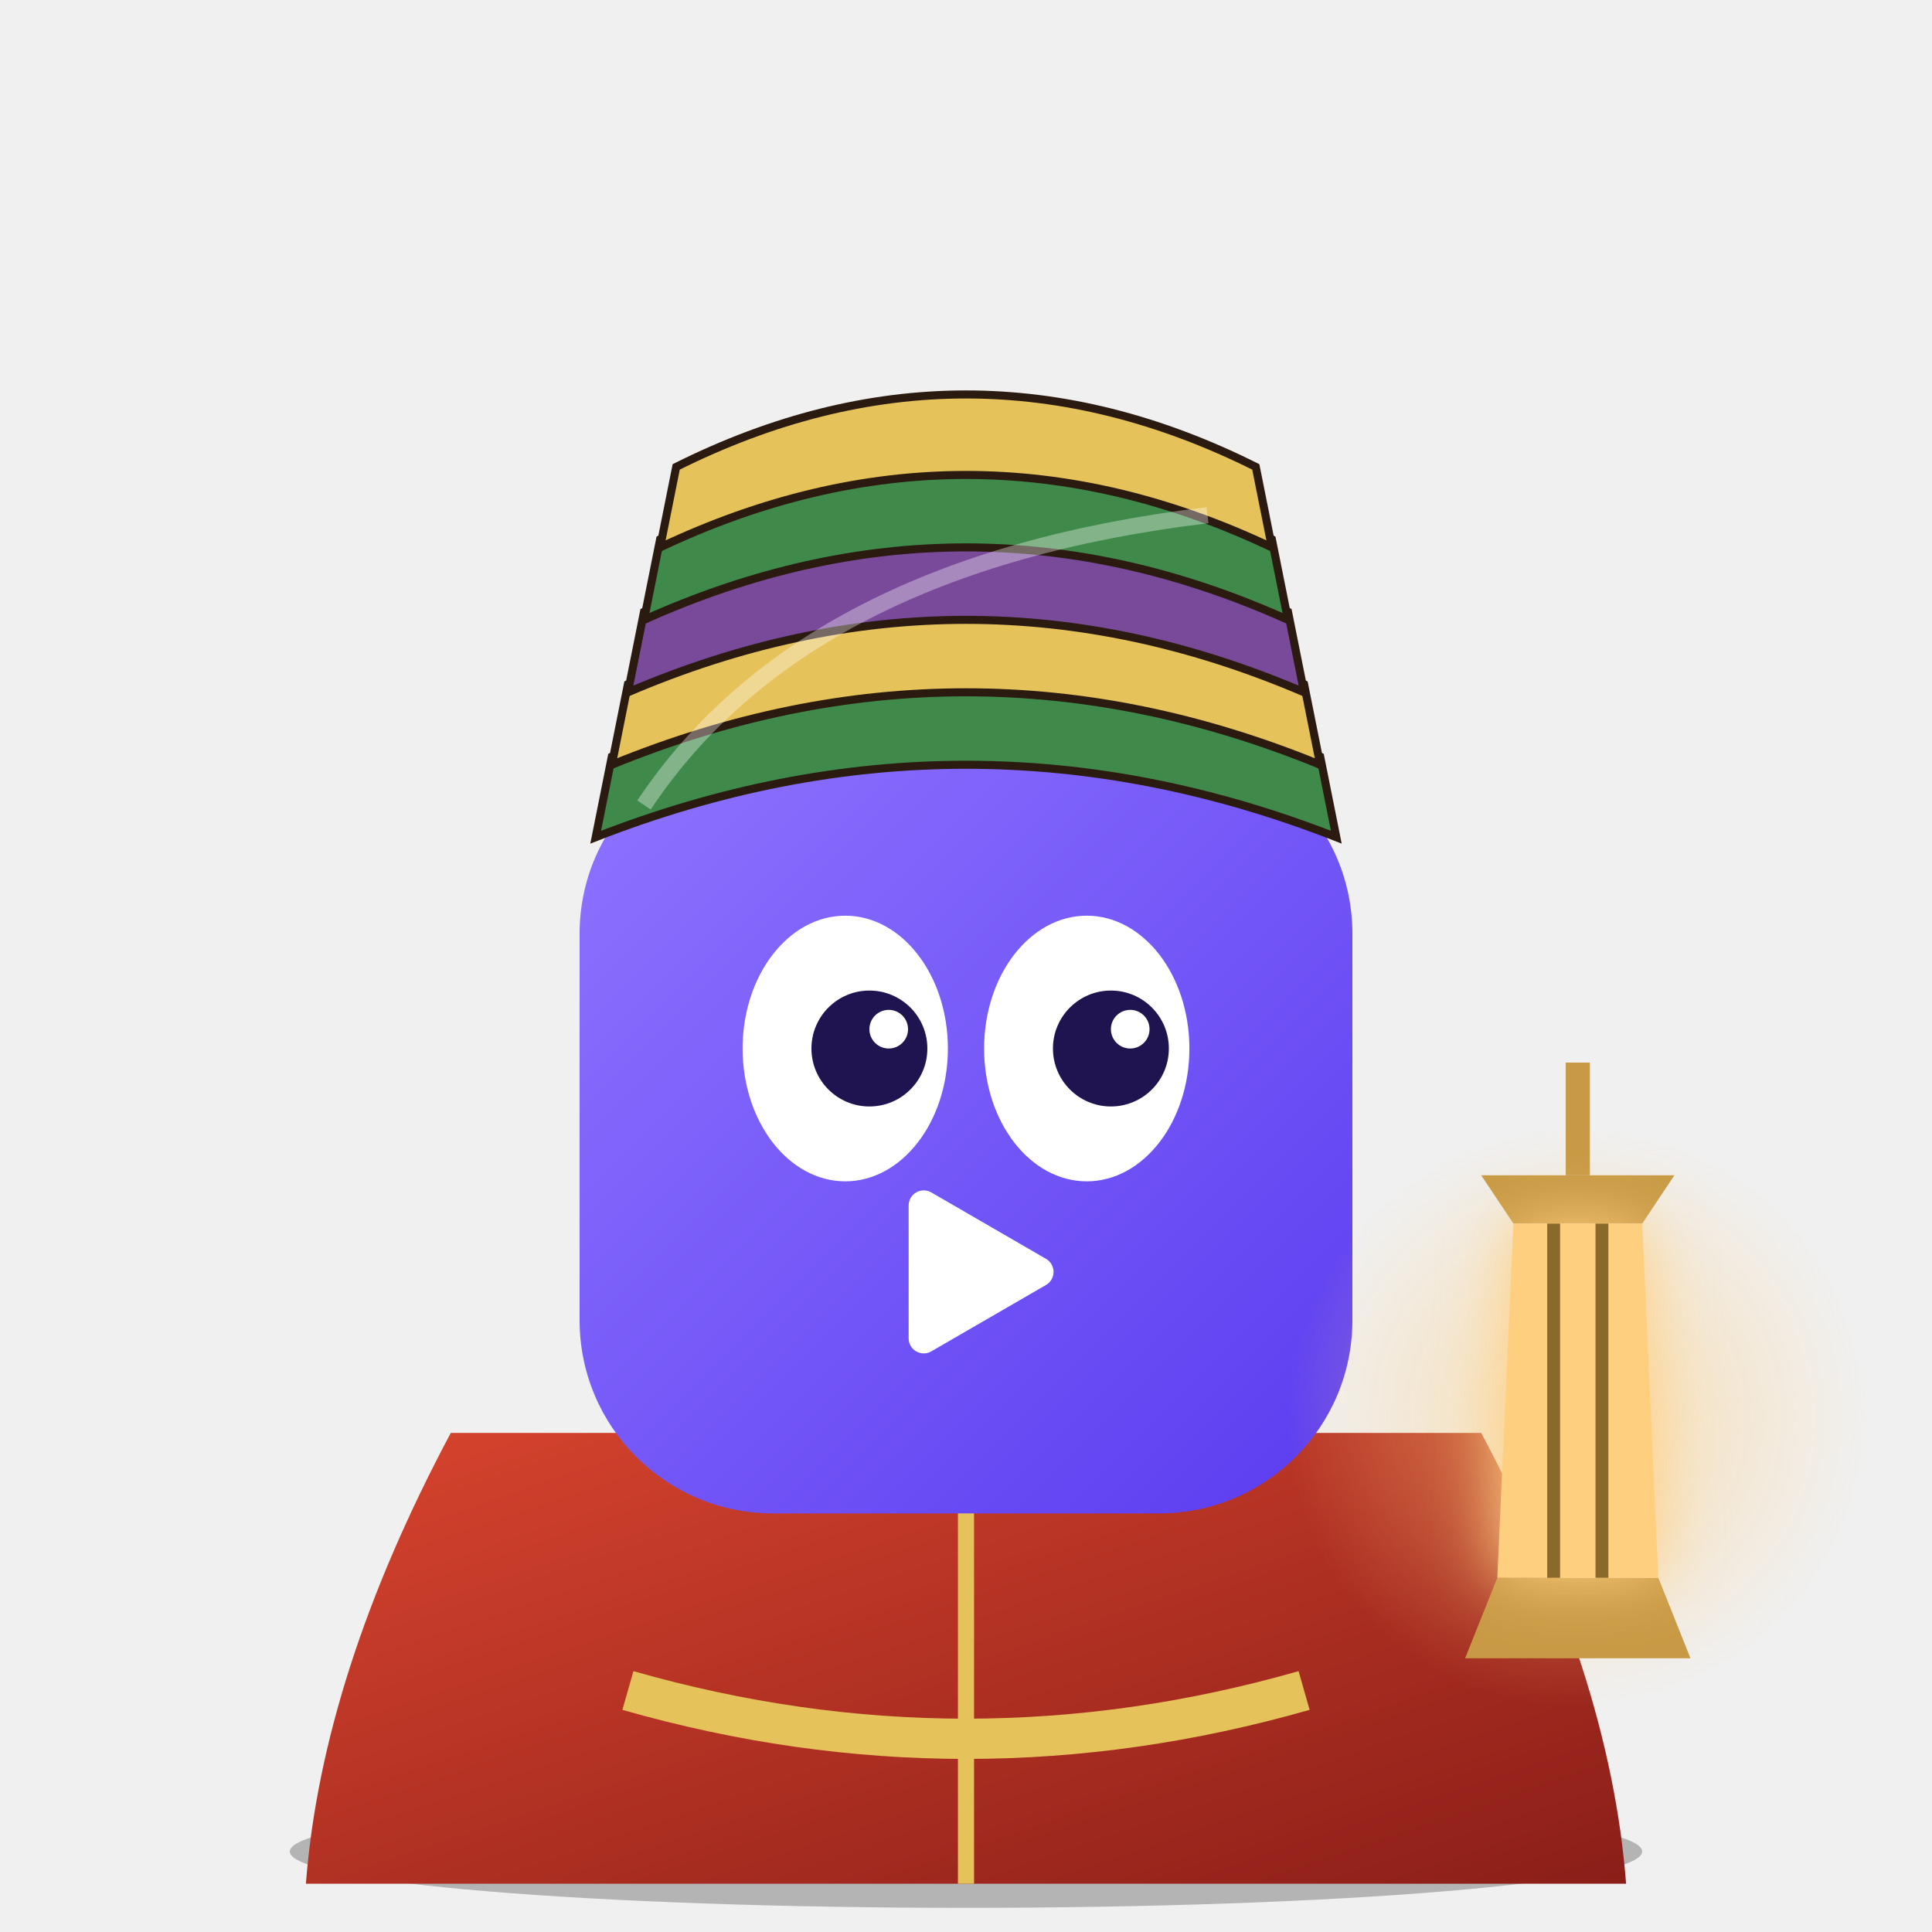
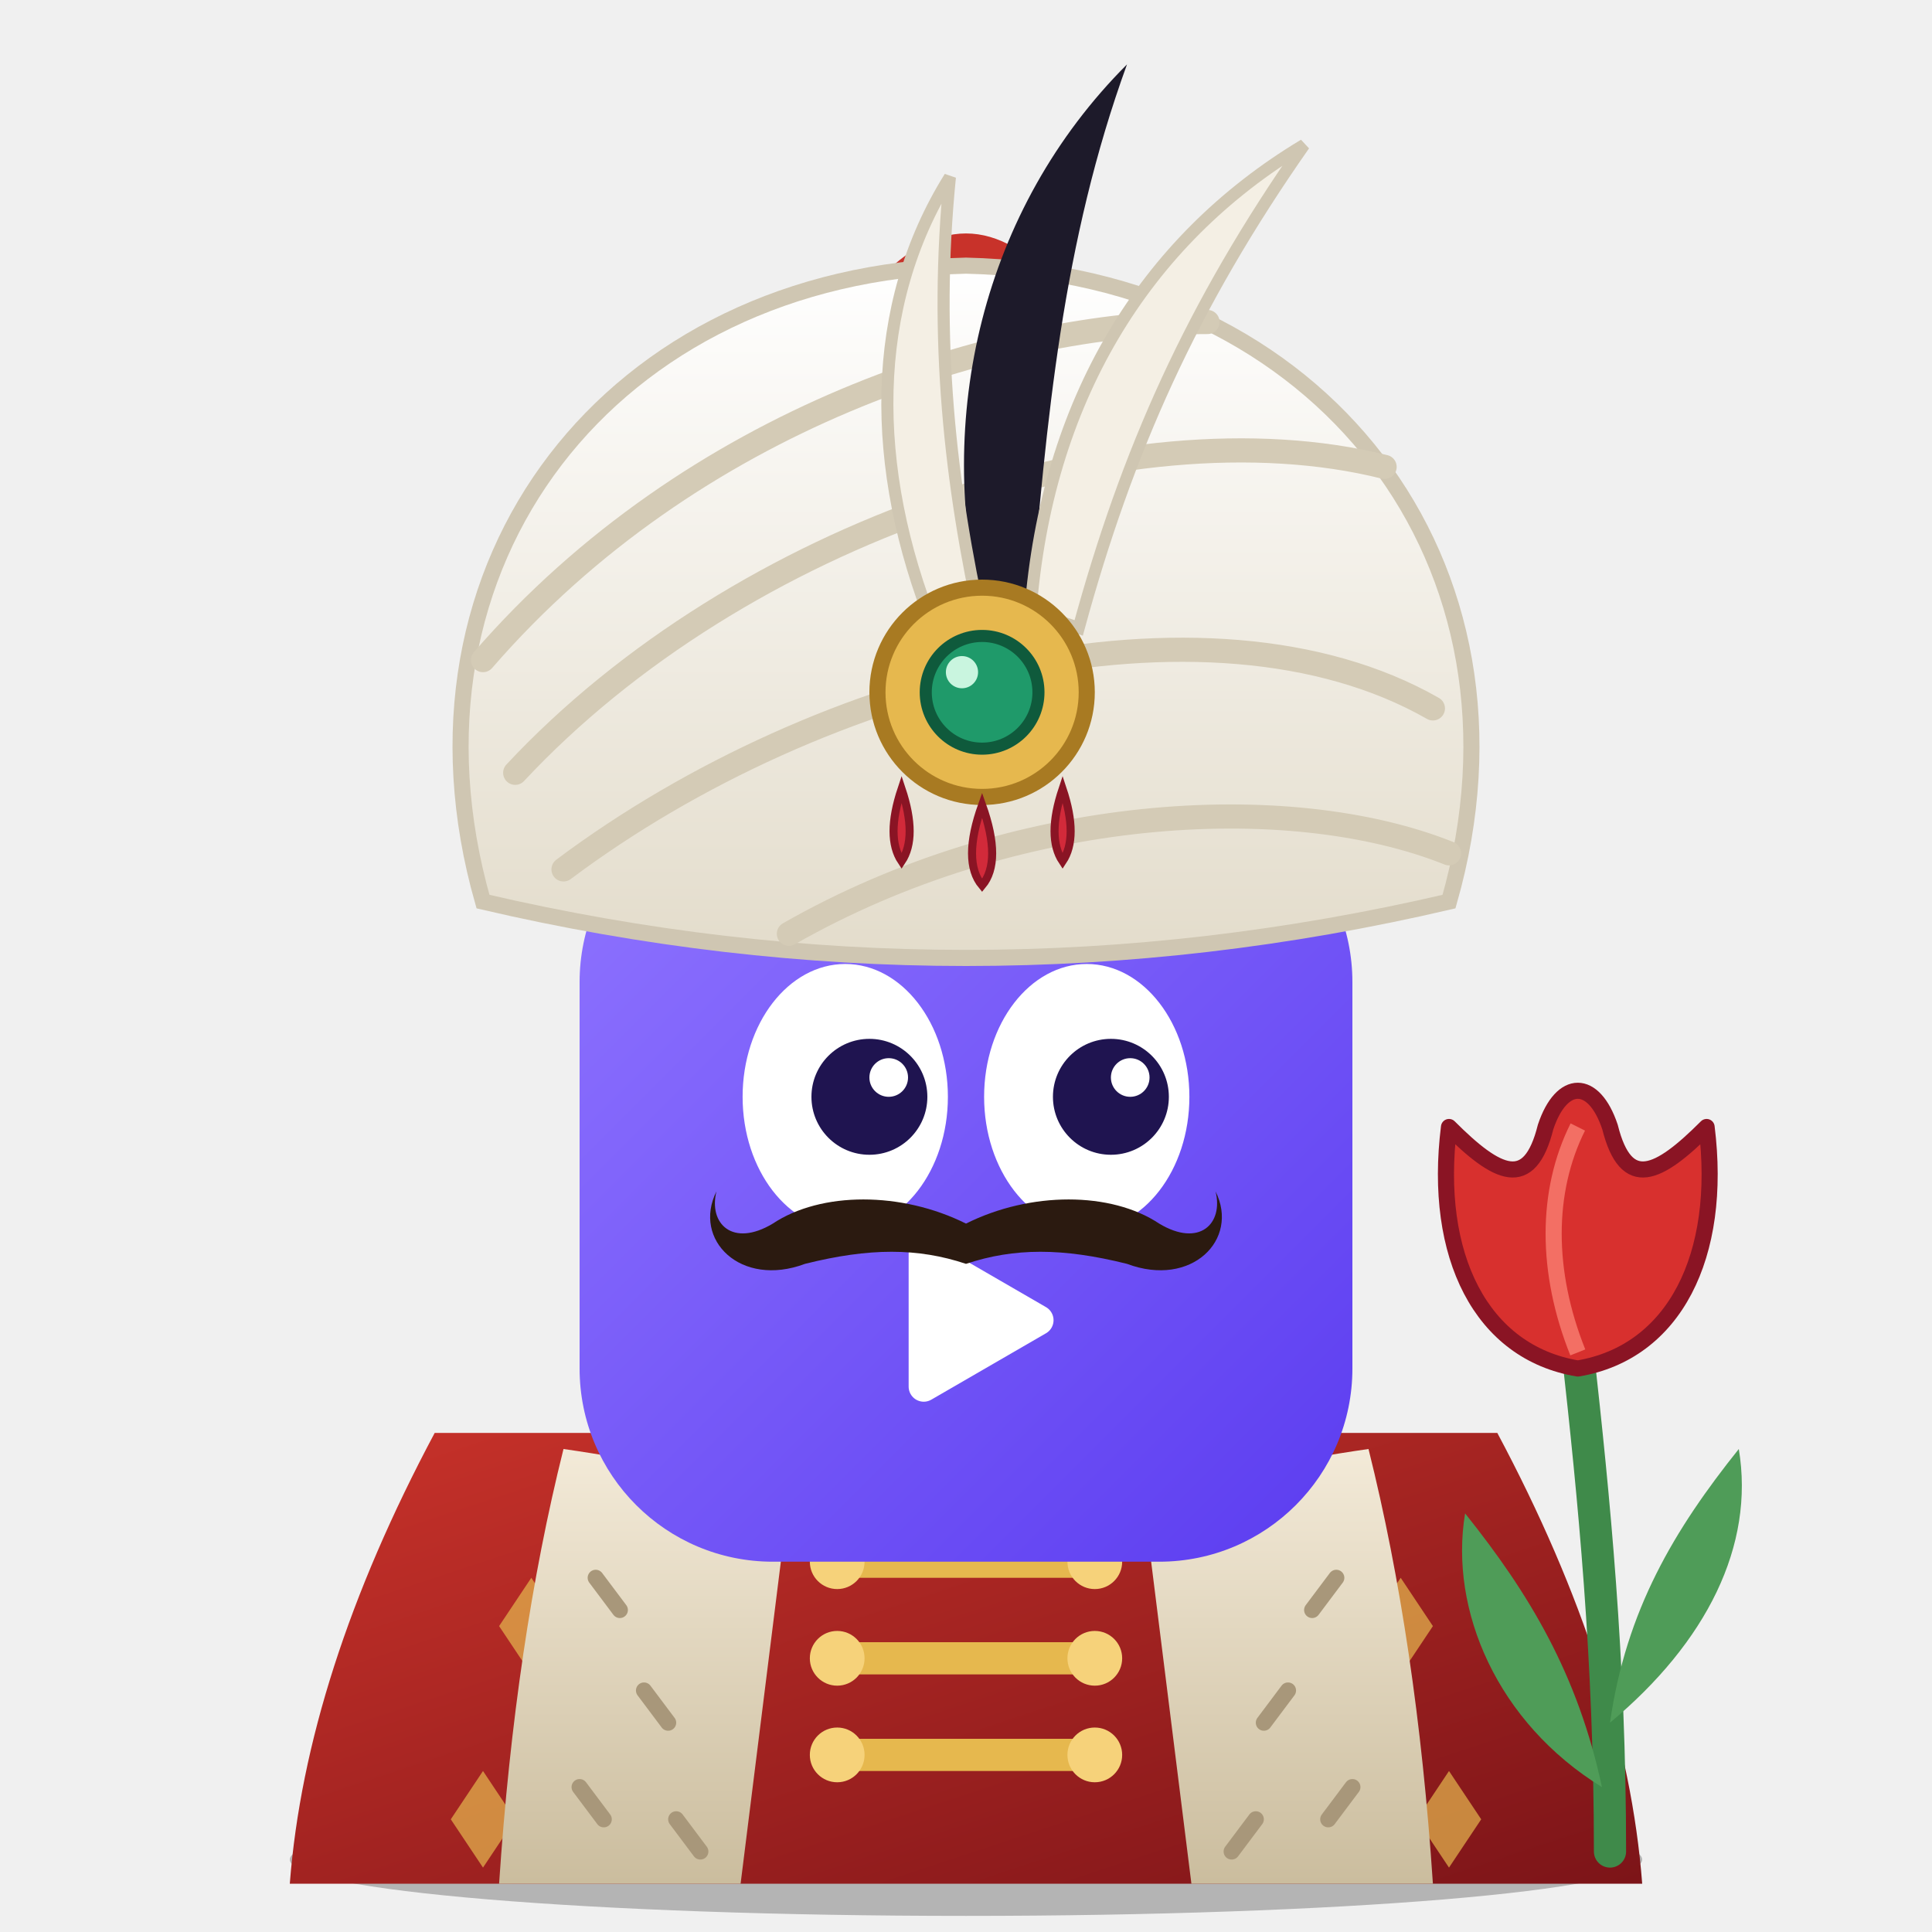
<svg xmlns="http://www.w3.org/2000/svg" width="240" height="240" viewBox="0 0 240 240">
  <defs>
    <linearGradient id="lg" x1="0" y1="0" x2="64" y2="64" gradientUnits="userSpaceOnUse">
      <stop offset="0" stop-color="#8f74ff" />
      <stop offset="1" stop-color="#5b3cf0" />
    </linearGradient>
-     <filter id="gl" x="-60%" y="-60%" width="220%" height="220%">
-       <feGaussianBlur stdDeviation="4" result="b" />
-       <feMerge>
-         <feMergeNode in="b" />
-         <feMergeNode in="SourceGraphic" />
-       </feMerge>
-     </filter>
-     <linearGradient id="robe" x1="0" y1="0" x2="1" y2="1">
-       <stop offset="0" stop-color="#d8442e" />
-       <stop offset="1" stop-color="#8a1e18" />
+     <linearGradient id="kaftan" x1="0" y1="0" x2="1" y2="1">
+       <stop offset="0" stop-color="#c8322a" />
+       <stop offset="1" stop-color="#7c1418" />
    </linearGradient>
-     <radialGradient id="lg2">
-       <stop offset="0" stop-color="#ffcf80" stop-opacity=".55" />
-       <stop offset="1" stop-color="#ffcf80" stop-opacity="0" />
-     </radialGradient>
+     <linearGradient id="kavuk" x1="0" y1="0" x2="0" y2="1">
+       <stop offset="0" stop-color="#ffffff" />
+       <stop offset="1" stop-color="#e3dccb" />
+     </linearGradient>
+     <linearGradient id="kurk" x1="0" y1="0" x2="0" y2="1">
+       <stop offset="0" stop-color="#f3ead8" />
+       <stop offset="1" stop-color="#cbbd9e" />
+     </linearGradient>
  </defs>
-   <ellipse cx="120" cy="230" rx="84" ry="7" fill="#000" opacity=".25" />
-   <path d="M56 178 Q40 208 38 234 H202 Q200 208 184 178Z" fill="url(#robe)" />
-   <path d="M120 184 V234" stroke="#e6c25a" stroke-width="2" />
-   <path d="M78 210 Q120 222 162 210" stroke="#e6c25a" stroke-width="5" fill="none" />
-   <g transform="translate(72 92) scale(1.5)">
+   <ellipse cx="120" cy="231" rx="84" ry="7" fill="#000" opacity=".25" />
+   <path d="M54 178 Q38 208 36 234 H204 Q202 208 186 178Z" fill="url(#kaftan)" />
+   <path d="M66 196 l4 6 l-4 6 l-4 -6Z M174 196 l4 6 l-4 6 l-4 -6Z M60 220 l4 6 l-4 6 l-4 -6Z M180 220 l4 6 l-4 6 l-4 -6Z" fill="#e6b84e" opacity=".7" />
+   <path d="M104 194 H136" stroke="#e6b84e" stroke-width="4" stroke-linecap="round" />
+   <circle cx="104" cy="194" r="3.4" fill="#f6d27a" />
+   <circle cx="136" cy="194" r="3.4" fill="#f6d27a" />
+   <path d="M104 206 H136" stroke="#e6b84e" stroke-width="4" stroke-linecap="round" />
+   <circle cx="104" cy="206" r="3.4" fill="#f6d27a" />
+   <circle cx="136" cy="206" r="3.4" fill="#f6d27a" />
+   <path d="M104 218 H136" stroke="#e6b84e" stroke-width="4" stroke-linecap="round" />
+   <circle cx="104" cy="218" r="3.4" fill="#f6d27a" />
+   <circle cx="136" cy="218" r="3.4" fill="#f6d27a" />
+   <path d="M70 180 Q84 182 98 186 L92 234 H62 Q64 204 70 180Z M170 180 Q156 182 142 186 L148 234 H178 Q176 204 170 180Z" fill="url(#kurk)" />
+   <path d="M74 196 l3 4 M80 210 l3 4 M72 222 l3 4 M84 226 l3 4 M166 196 l-3 4 M160 210 l-3 4 M168 222 l-3 4 M156 226 l-3 4" stroke="#a8977a" stroke-width="2" stroke-linecap="round" />
+   <g transform="translate(72 98) scale(1.5)">
    <rect width="64" height="64" rx="16" fill="url(#lg)" />
    <ellipse cx="22" cy="25.5" rx="8.5" ry="11" fill="#fff" />
    <circle cx="24" cy="25.5" r="4.8" fill="#1f1450" />
    <circle cx="25.6" cy="23.9" r="1.6" fill="#fff" />
    <ellipse cx="42" cy="25.5" rx="8.5" ry="11" fill="#fff" />
    <circle cx="44" cy="25.5" r="4.8" fill="#1f1450" />
    <circle cx="45.6" cy="23.9" r="1.6" fill="#fff" />
    <path d="M28.5 38.5 L38 44 L28.5 49.5 Z" fill="#fff" stroke="#fff" stroke-width="2.5" stroke-linejoin="round" />
  </g>
-   <path d="M96 66 Q120 34 144 66Z" fill="#e8e0cc" />
-   <path d="M74 104 Q120 86 166 104 L164 94 Q120 76 76 94Z" fill="#3f8a4a" stroke="#2a1a10" stroke-width="1" />
-   <path d="M76 95 Q120 77 164 95 L162 85 Q120 67 78 85Z" fill="#e6c25a" stroke="#2a1a10" stroke-width="1" />
-   <path d="M78 86 Q120 68 162 86 L160 76 Q120 58 80 76Z" fill="#7a4a9a" stroke="#2a1a10" stroke-width="1" />
-   <path d="M80 77 Q120 59 160 77 L158 67 Q120 49 82 67Z" fill="#3f8a4a" stroke="#2a1a10" stroke-width="1" />
-   <path d="M82 68 Q120 50 158 68 L156 58 Q120 40 84 58Z" fill="#e6c25a" stroke="#2a1a10" stroke-width="1" />
-   <path d="M80 100 Q100 70 150 64" stroke="#fff" stroke-width="2" fill="none" opacity=".35" />
-   <circle cx="196" cy="176" r="36" fill="url(#lg2)" />
-   <path d="M196 132 V146" stroke="#c99a45" stroke-width="3" />
-   <path d="M184 146 H208 L204 152 H188Z M186 196 H206 L210 206 H182Z" fill="#c99a45" />
-   <path d="M188 152 H204 L206 196 H186Z" fill="#ffcf80" filter="url(#gl)" />
-   <path d="M193 152 V196 M199 152 V196" stroke="#8a6a2a" stroke-width="1.6" />
+   <path d="M120 152 C112 148 102 148 96 152 C91 155 88 152 89 148 C86 154 92 160 100 157 C108 155 114 155 120 157 C126 155 132 155 140 157 C148 160 154 154 151 148 C152 152 149 155 144 152 C138 148 128 148 120 152Z" fill="#2b1a10" />
+   <path d="M108 36 Q120 22 132 36Z" fill="#c8322a" />
+   <path d="M60 112 C48 70 76 34 120 33 C164 34 192 70 180 112 Q120 126 60 112Z" fill="url(#kavuk)" stroke="#cfc6b2" stroke-width="2" />
+   <path d="M64 96 C92 66 140 50 172 58 M60 82 C86 52 124 40 150 40 M70 108 C102 84 150 72 178 88 M98 116 C126 100 160 98 180 106" stroke="#d4cbb6" stroke-width="3" fill="none" stroke-linecap="round" />
+   <path d="M122 76 C116 52 122 26 140 8 C132 30 130 52 128 76Z" fill="#1d1a2a" />
+   <path d="M128 76 C130 50 142 30 162 18 C148 38 140 56 134 78Z" fill="#f4efe4" stroke="#cfc6b2" stroke-width="1.5" />
+   <path d="M116 78 C108 58 108 38 118 22 C116 42 118 60 122 78Z" fill="#f4efe4" stroke="#cfc6b2" stroke-width="1.5" />
+   <circle cx="122" cy="86" r="13" fill="#e6b84e" stroke="#a87a22" stroke-width="2" />
+   <circle cx="122" cy="86" r="7" fill="#1f9a6a" stroke="#0f5a3c" stroke-width="1.5" />
+   <circle cx="119.5" cy="83.5" r="2" fill="#c9f5df" />
+   <path d="M112 98 q-2 6 0 9 q2 -3 0 -9Z M122 100 q-2.5 7 0 10 q2.5 -3 0 -10Z M132 98 q-2 6 0 9 q2 -3 0 -9Z" fill="#d22a3a" stroke="#8a1424" stroke-width="1" />
+   <path d="M200 230 C200 206 198 186 196 168" stroke="#3f8a4a" stroke-width="4" fill="none" stroke-linecap="round" />
+   <path d="M199 222 C186 214 180 200 182 188 C190 198 196 208 199 222Z M200 214 C212 204 218 192 216 180 C208 190 202 200 200 214Z" fill="#4f9c58" />
+   <path d="M196 170 C184 168 178 156 180 140 C186 146 190 148 192 140 C194 134 198 134 200 140 C202 148 206 146 212 140 C214 156 208 168 196 170Z" fill="#d8302e" stroke="#8a1424" stroke-width="2" stroke-linejoin="round" />
+   <path d="M196 168 C192 158 192 148 196 140" stroke="#ff8a7a" stroke-width="2" fill="none" opacity=".7" />
</svg>
